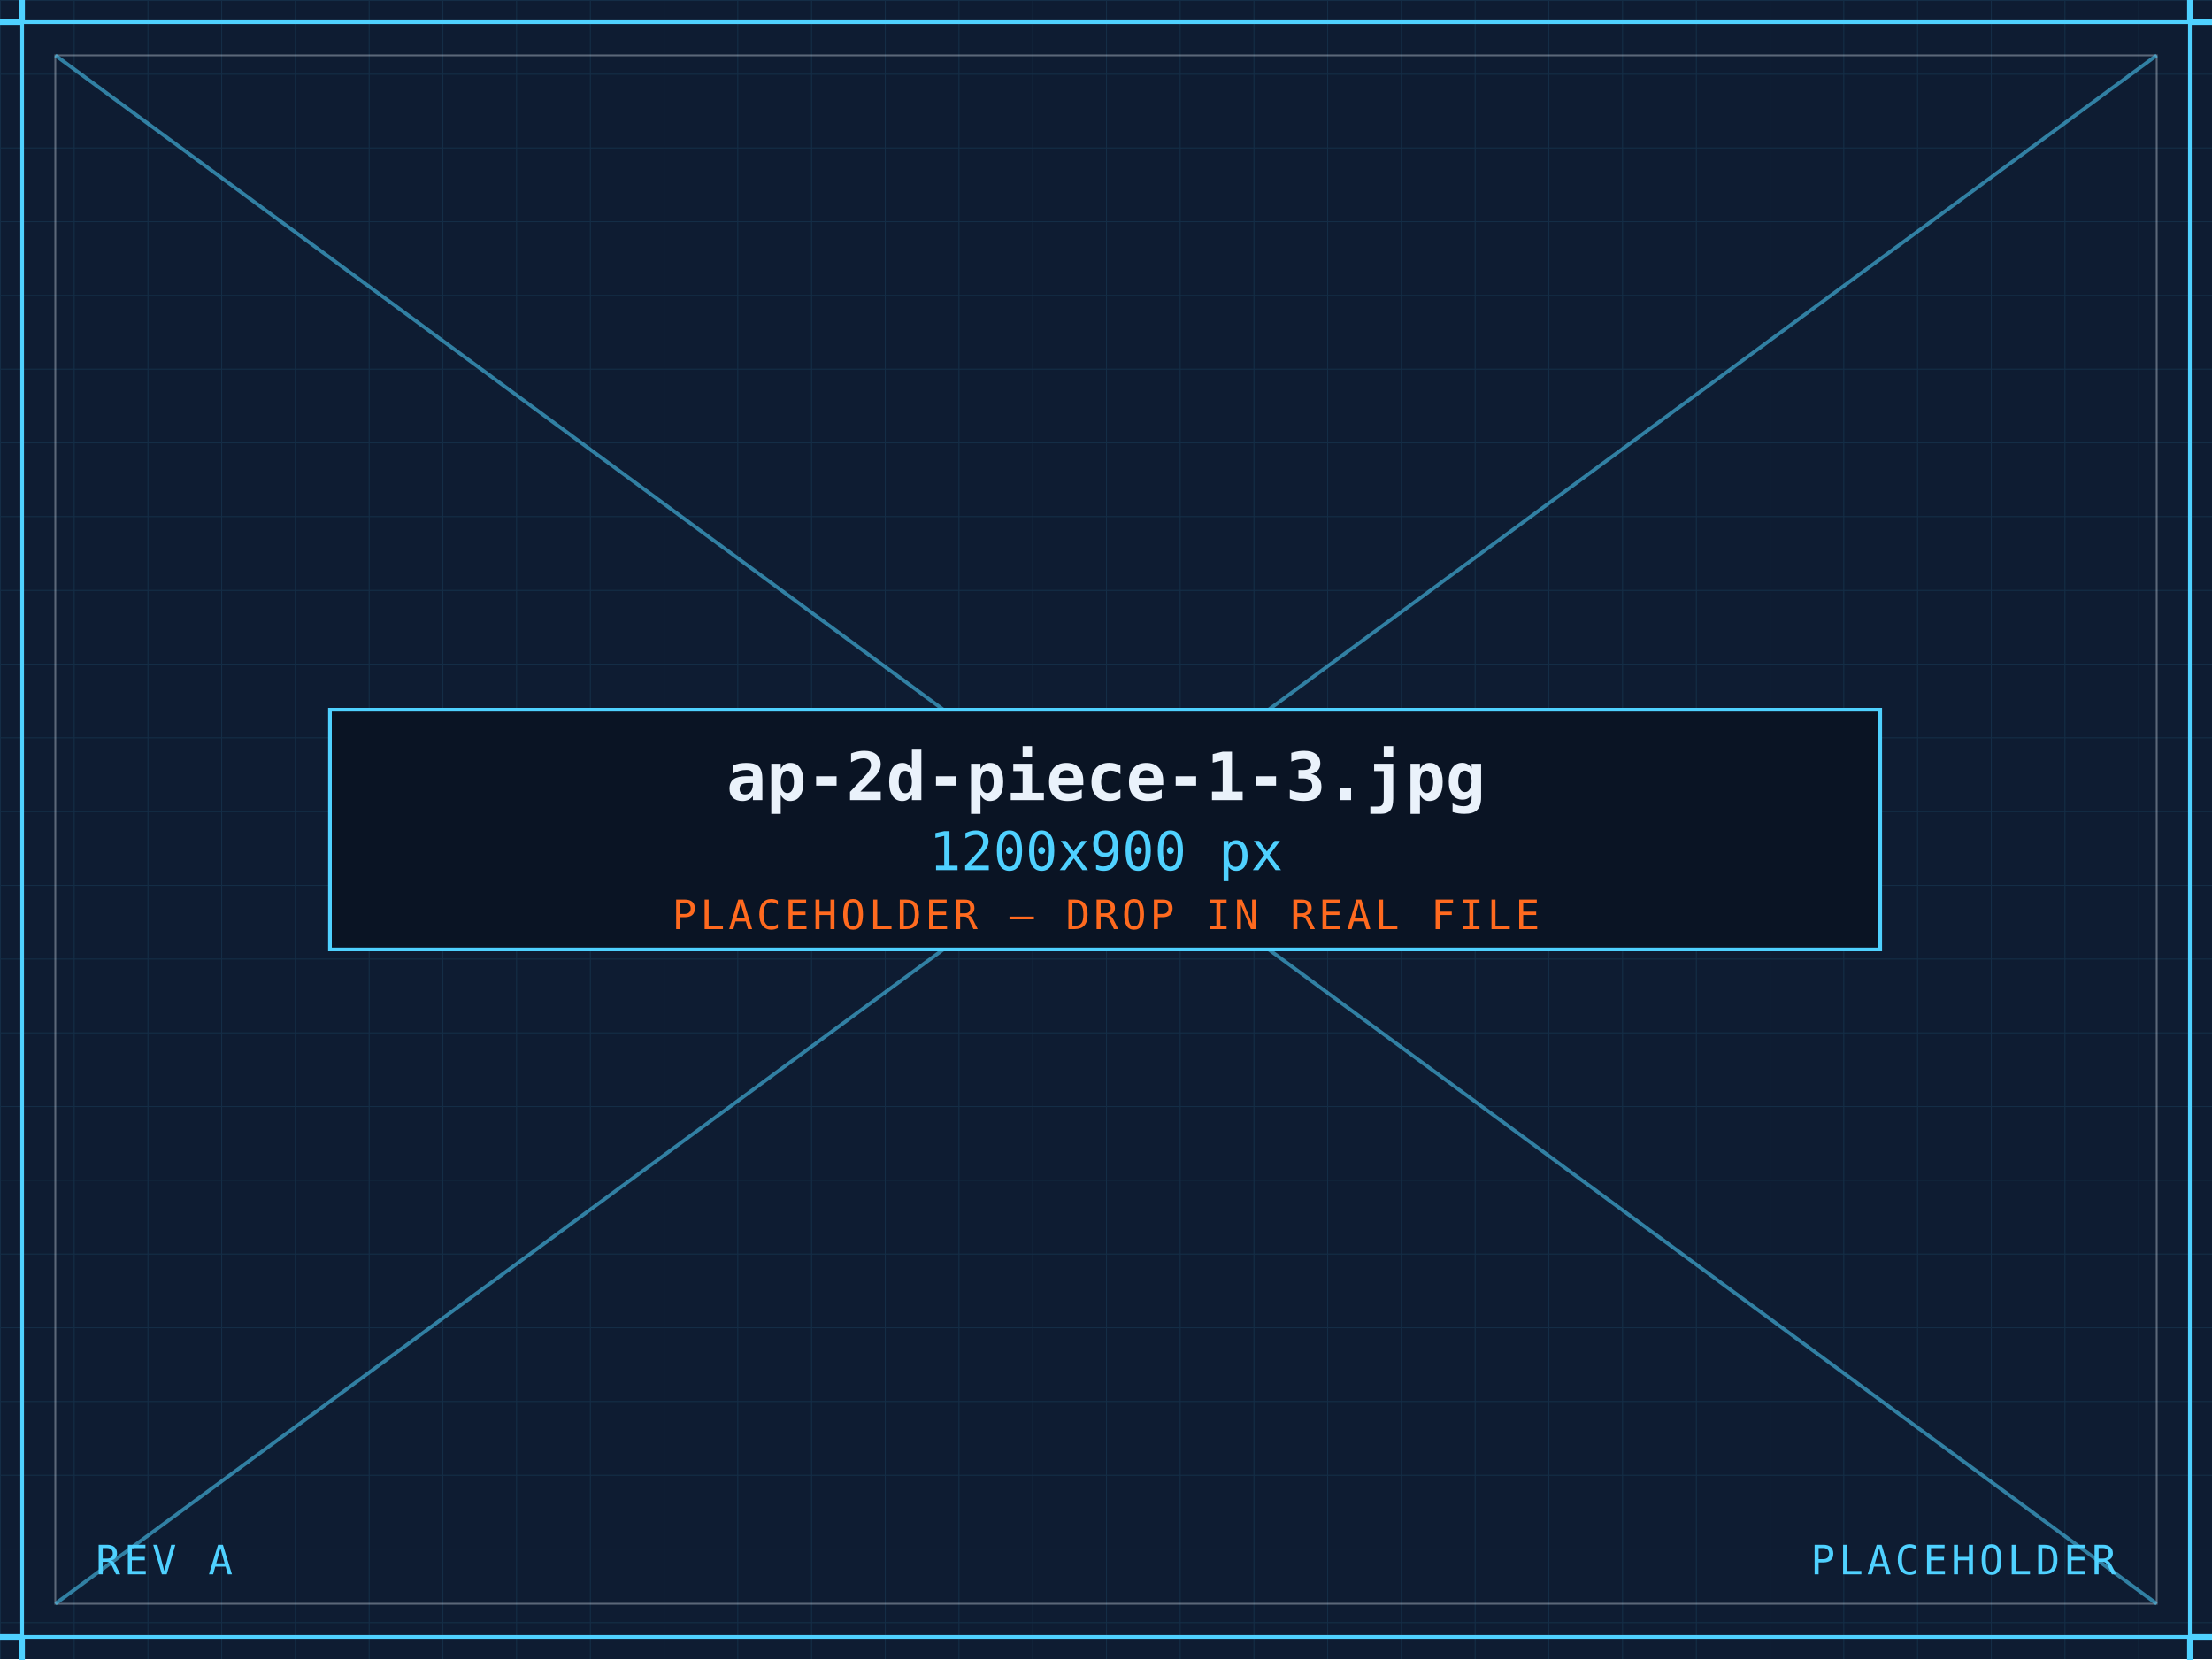
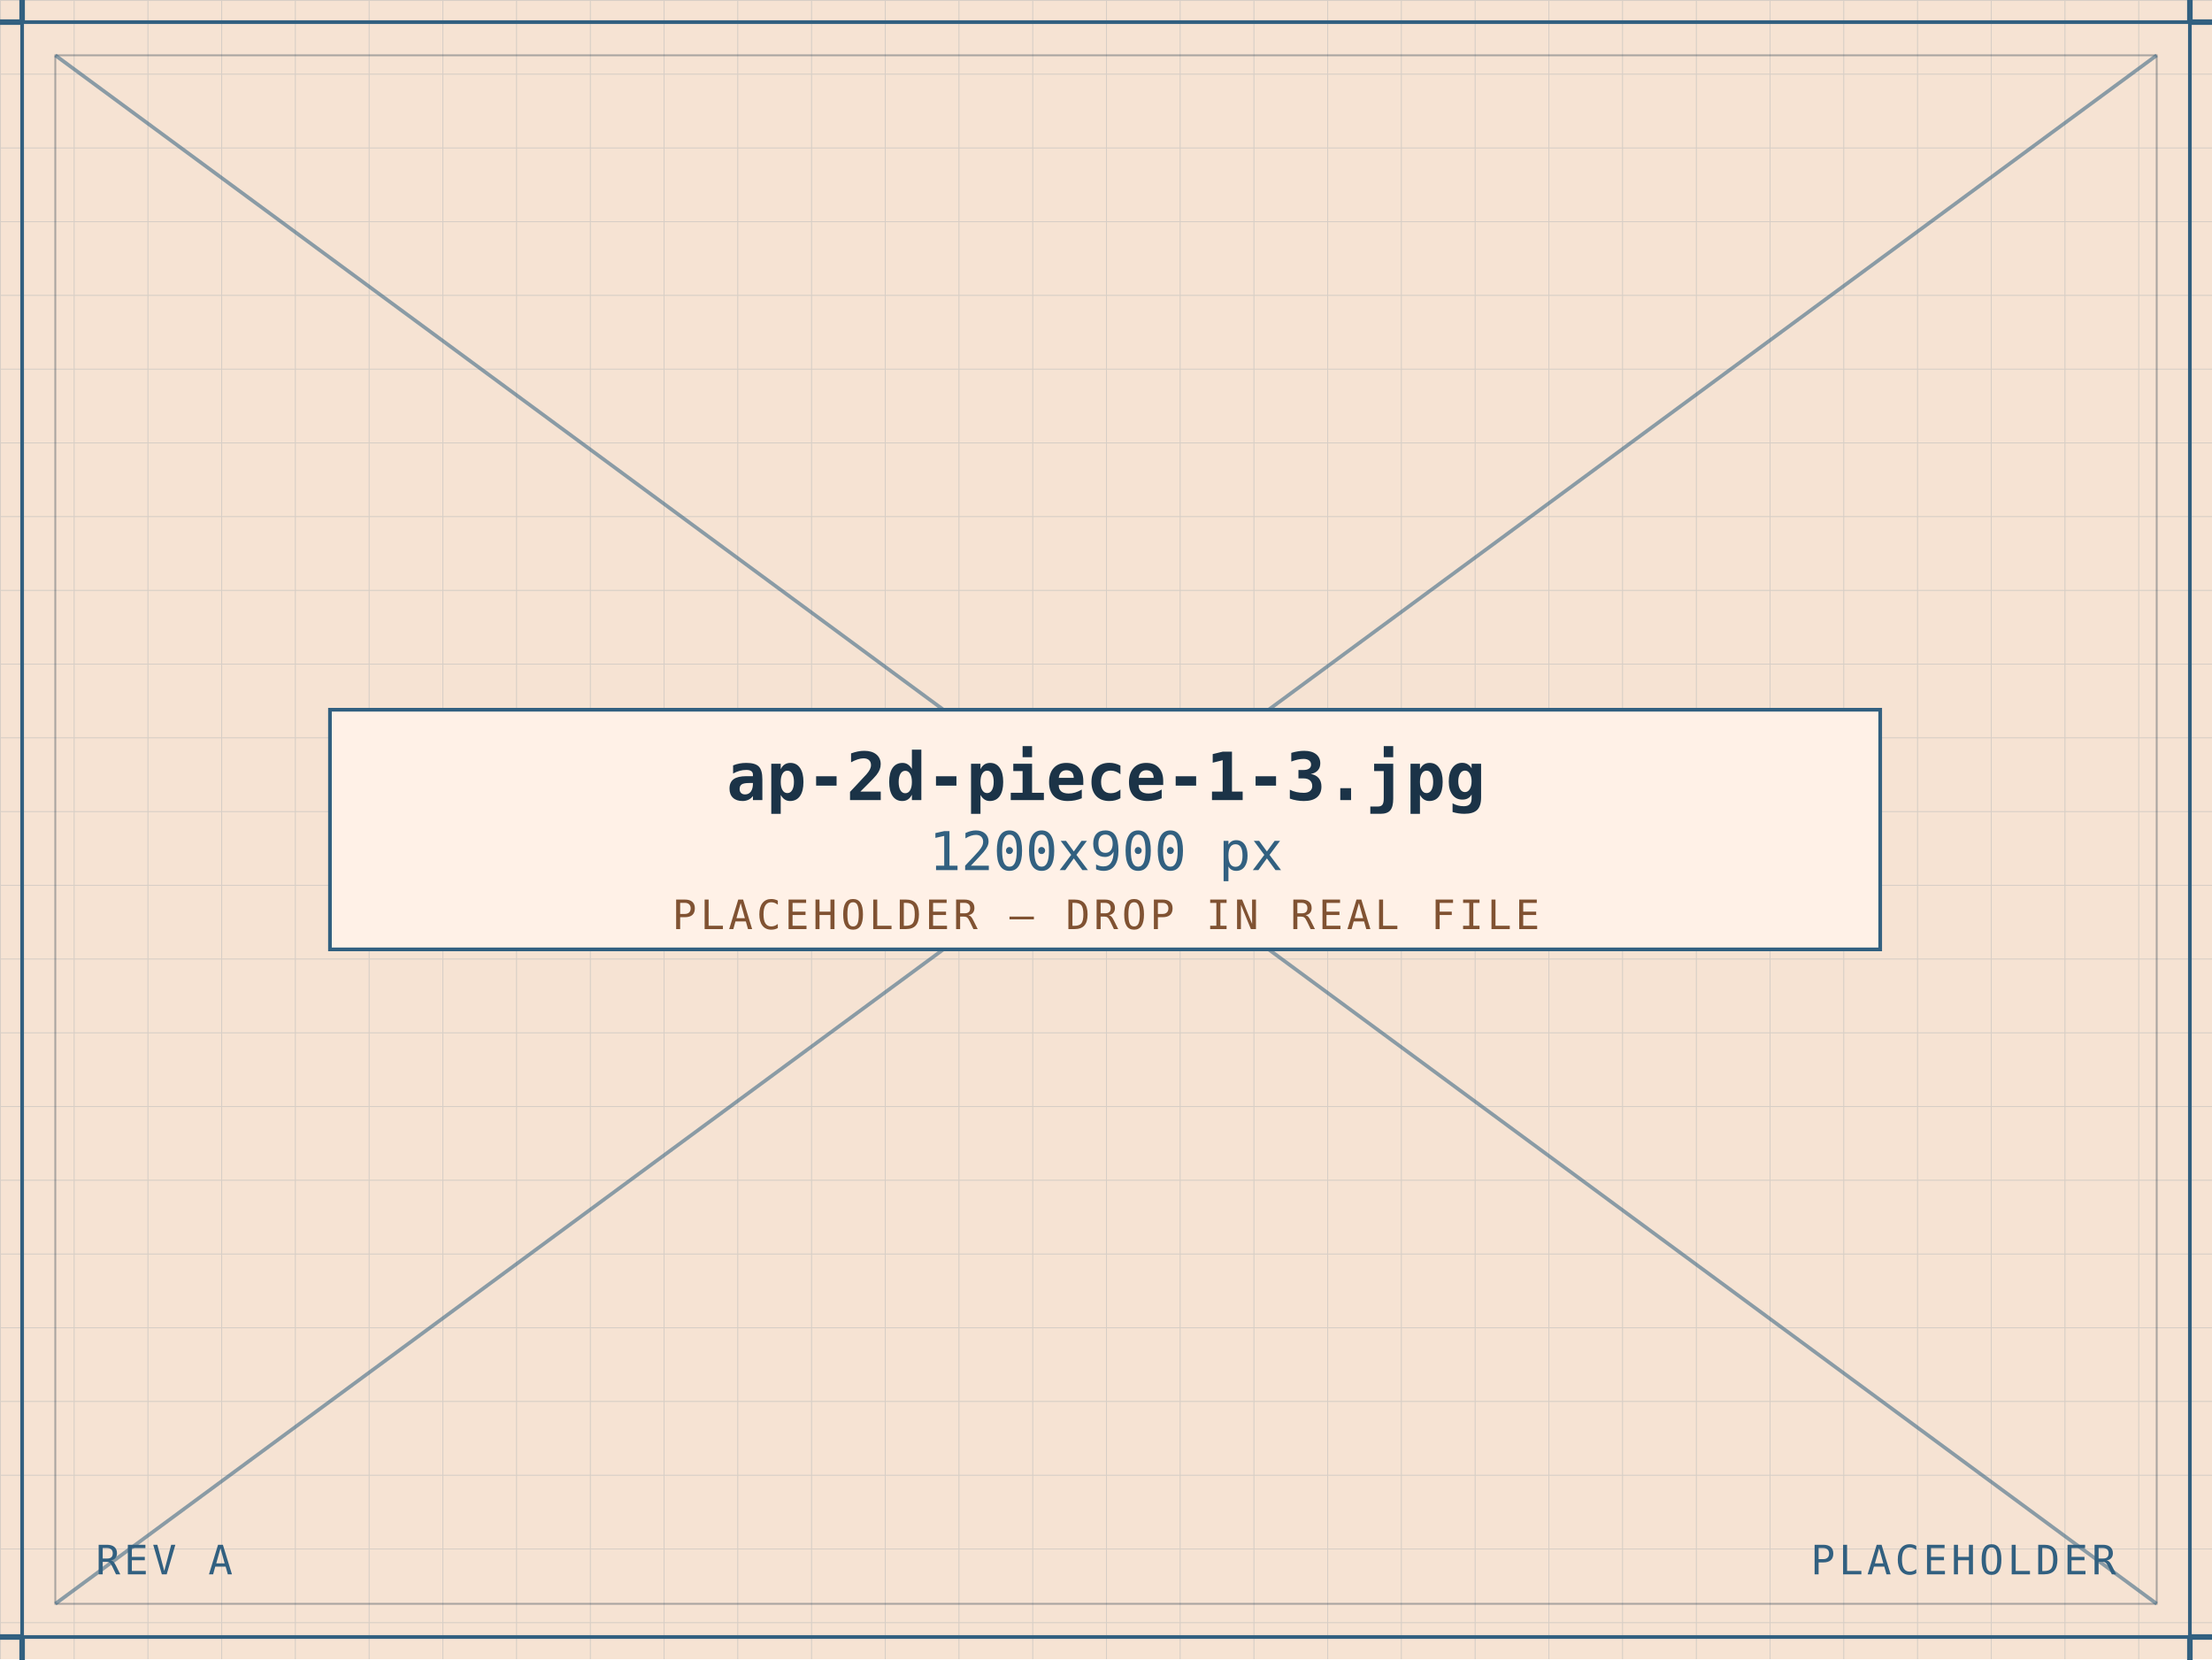
<svg xmlns="http://www.w3.org/2000/svg" viewBox="0 0 1200 900" width="1200" height="900" role="img" aria-label="Placeholder image ap-2d-piece-1-3.jpg, 1200 by 900 pixels">
-   <rect width="1200" height="900" fill="#0e1c32" />
+   <rect width="1200" height="900" fill="#F6E3D3" />
  <defs>
    <pattern id="g" width="40" height="40" patternUnits="userSpaceOnUse">
-       <path d="M40 0H0V40" fill="none" stroke="#4fd1ff" stroke-opacity=".10" />
+       <path d="M40 0H0V40" fill="none" stroke="#326080" stroke-opacity=".16" />
    </pattern>
    <pattern id="m" width="16" height="16" patternUnits="userSpaceOnUse">
-       <path d="M16 0H0V16" fill="none" stroke="#4fd1ff" stroke-opacity=".16" />
+       <path d="M16 0H0V16" fill="none" stroke="#326080" stroke-opacity=".22" />
    </pattern>
  </defs>
  <rect width="1200" height="900" fill="url(#g)" />
-   <rect x="12" y="12" width="1176" height="876" fill="none" stroke="#4fd1ff" stroke-width="2" />
-   <rect x="30" y="30" width="1140" height="840" fill="none" stroke="#eaf2fb" stroke-opacity=".35" />
-   <path d="M-18 12H12M12 -18V12" stroke="#4fd1ff" stroke-width="3" fill="none" />
-   <path d="M-18 888H12M12 918V888" stroke="#4fd1ff" stroke-width="3" fill="none" />
-   <path d="M1218 12H1188M1188 -18V12" stroke="#4fd1ff" stroke-width="3" fill="none" />
-   <path d="M1218 888H1188M1188 918V888" stroke="#4fd1ff" stroke-width="3" fill="none" />
-   <path d="M30 30L1170 870M1170 30L30 870" stroke="#4fd1ff" stroke-opacity=".55" stroke-width="2" fill="none" />
-   <rect x="179" y="385" width="841" height="130" fill="#0a1424" stroke="#4fd1ff" stroke-width="2" />
-   <text x="600" y="434" text-anchor="middle" font-family="ui-monospace,SFMono-Regular,Menlo,Consolas,monospace" font-size="36" font-weight="700" fill="#eaf2fb">ap-2d-piece-1-3.jpg</text>
-   <text x="600" y="472" text-anchor="middle" font-family="ui-monospace,SFMono-Regular,Menlo,Consolas,monospace" font-size="29" fill="#4fd1ff">1200x900 px</text>
-   <text x="600" y="504" text-anchor="middle" font-family="ui-monospace,SFMono-Regular,Menlo,Consolas,monospace" font-size="22" letter-spacing="2" fill="#ff6a1f">PLACEHOLDER — DROP IN REAL FILE</text>
-   <text x="52" y="854" font-family="ui-monospace,SFMono-Regular,Menlo,Consolas,monospace" font-size="22" fill="#4fd1ff" letter-spacing="2">REV A</text>
-   <text x="1148" y="854" text-anchor="end" font-family="ui-monospace,SFMono-Regular,Menlo,Consolas,monospace" font-size="22" fill="#4fd1ff" letter-spacing="2">PLACEHOLDER</text>
+   <rect x="12" y="12" width="1176" height="876" fill="none" stroke="#326080" stroke-width="2" />
+   <rect x="30" y="30" width="1140" height="840" fill="none" stroke="#1B3347" stroke-opacity=".35" />
+   <path d="M-18 12H12M12 -18V12" stroke="#326080" stroke-width="3" fill="none" />
+   <path d="M-18 888H12M12 918V888" stroke="#326080" stroke-width="3" fill="none" />
+   <path d="M1218 12H1188M1188 -18V12" stroke="#326080" stroke-width="3" fill="none" />
+   <path d="M1218 888H1188M1188 918V888" stroke="#326080" stroke-width="3" fill="none" />
+   <path d="M30 30L1170 870M1170 30L30 870" stroke="#326080" stroke-opacity=".55" stroke-width="2" fill="none" />
+   <rect x="179" y="385" width="841" height="130" fill="#FFF1E7" stroke="#326080" stroke-width="2" />
+   <text x="600" y="434" text-anchor="middle" font-family="ui-monospace,SFMono-Regular,Menlo,Consolas,monospace" font-size="36" font-weight="700" fill="#1B3347">ap-2d-piece-1-3.jpg</text>
+   <text x="600" y="472" text-anchor="middle" font-family="ui-monospace,SFMono-Regular,Menlo,Consolas,monospace" font-size="29" fill="#326080">1200x900 px</text>
+   <text x="600" y="504" text-anchor="middle" font-family="ui-monospace,SFMono-Regular,Menlo,Consolas,monospace" font-size="22" letter-spacing="2" fill="#805232">PLACEHOLDER — DROP IN REAL FILE</text>
+   <text x="52" y="854" font-family="ui-monospace,SFMono-Regular,Menlo,Consolas,monospace" font-size="22" fill="#326080" letter-spacing="2">REV A</text>
+   <text x="1148" y="854" text-anchor="end" font-family="ui-monospace,SFMono-Regular,Menlo,Consolas,monospace" font-size="22" fill="#326080" letter-spacing="2">PLACEHOLDER</text>
</svg>
